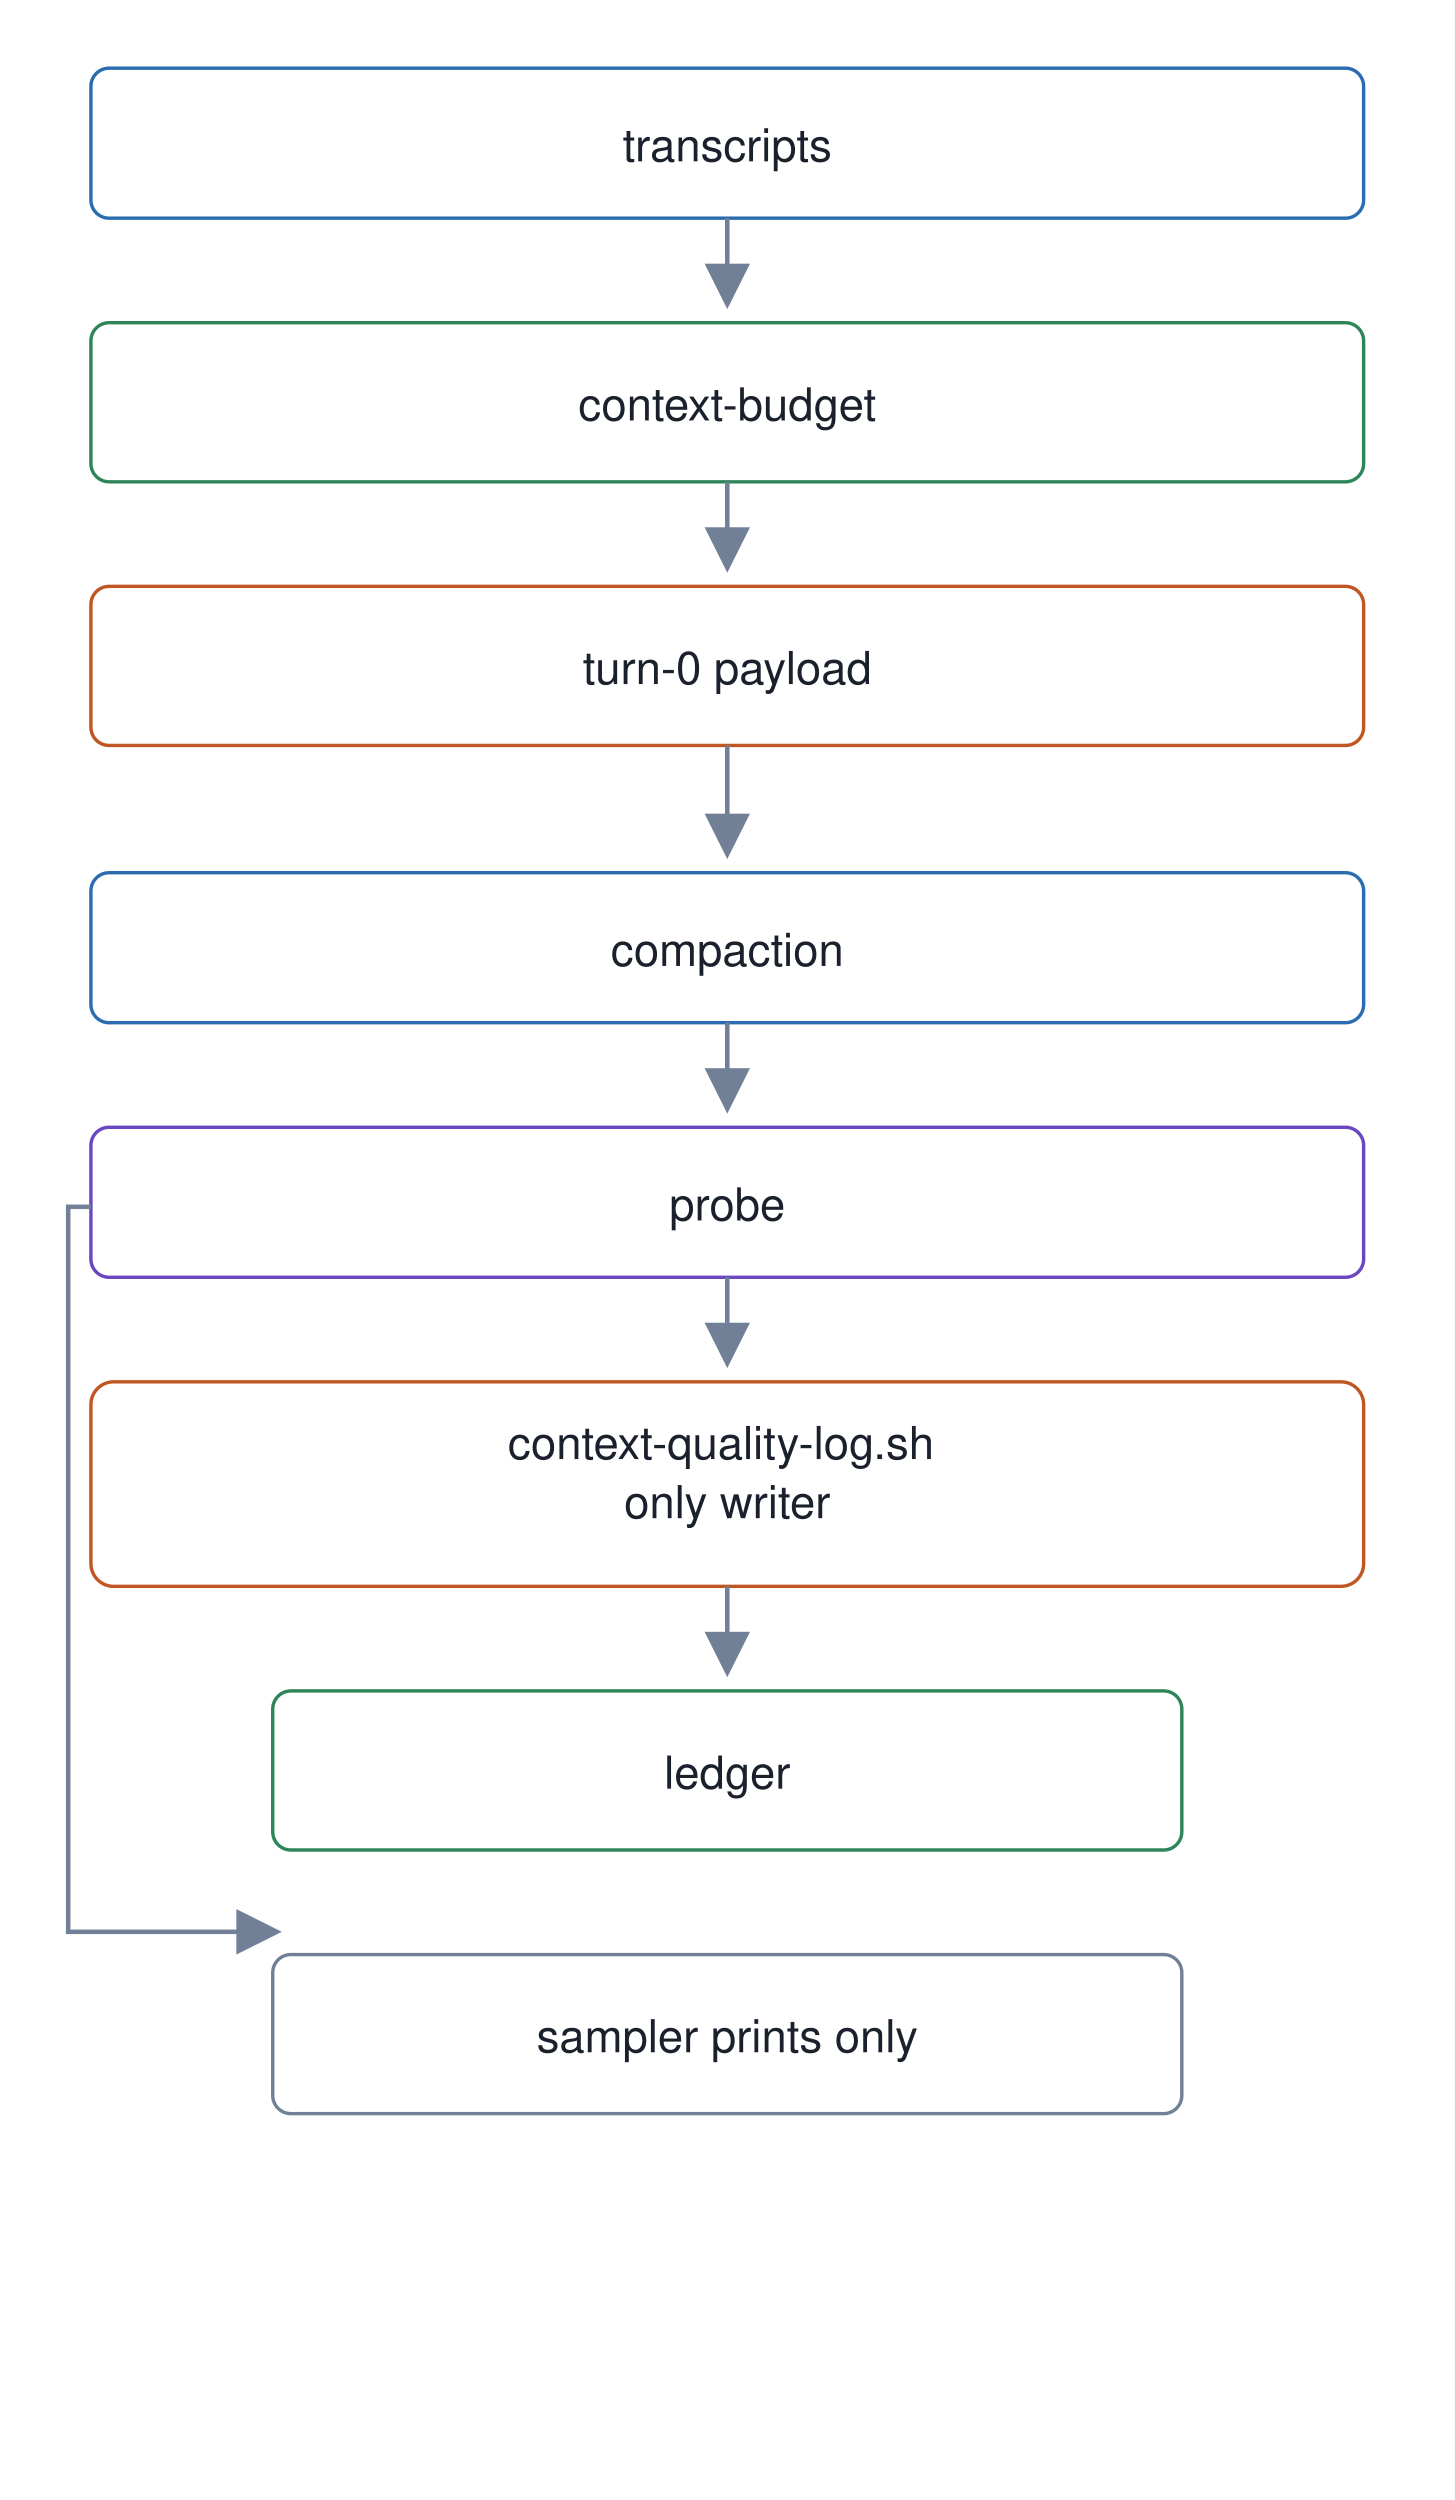
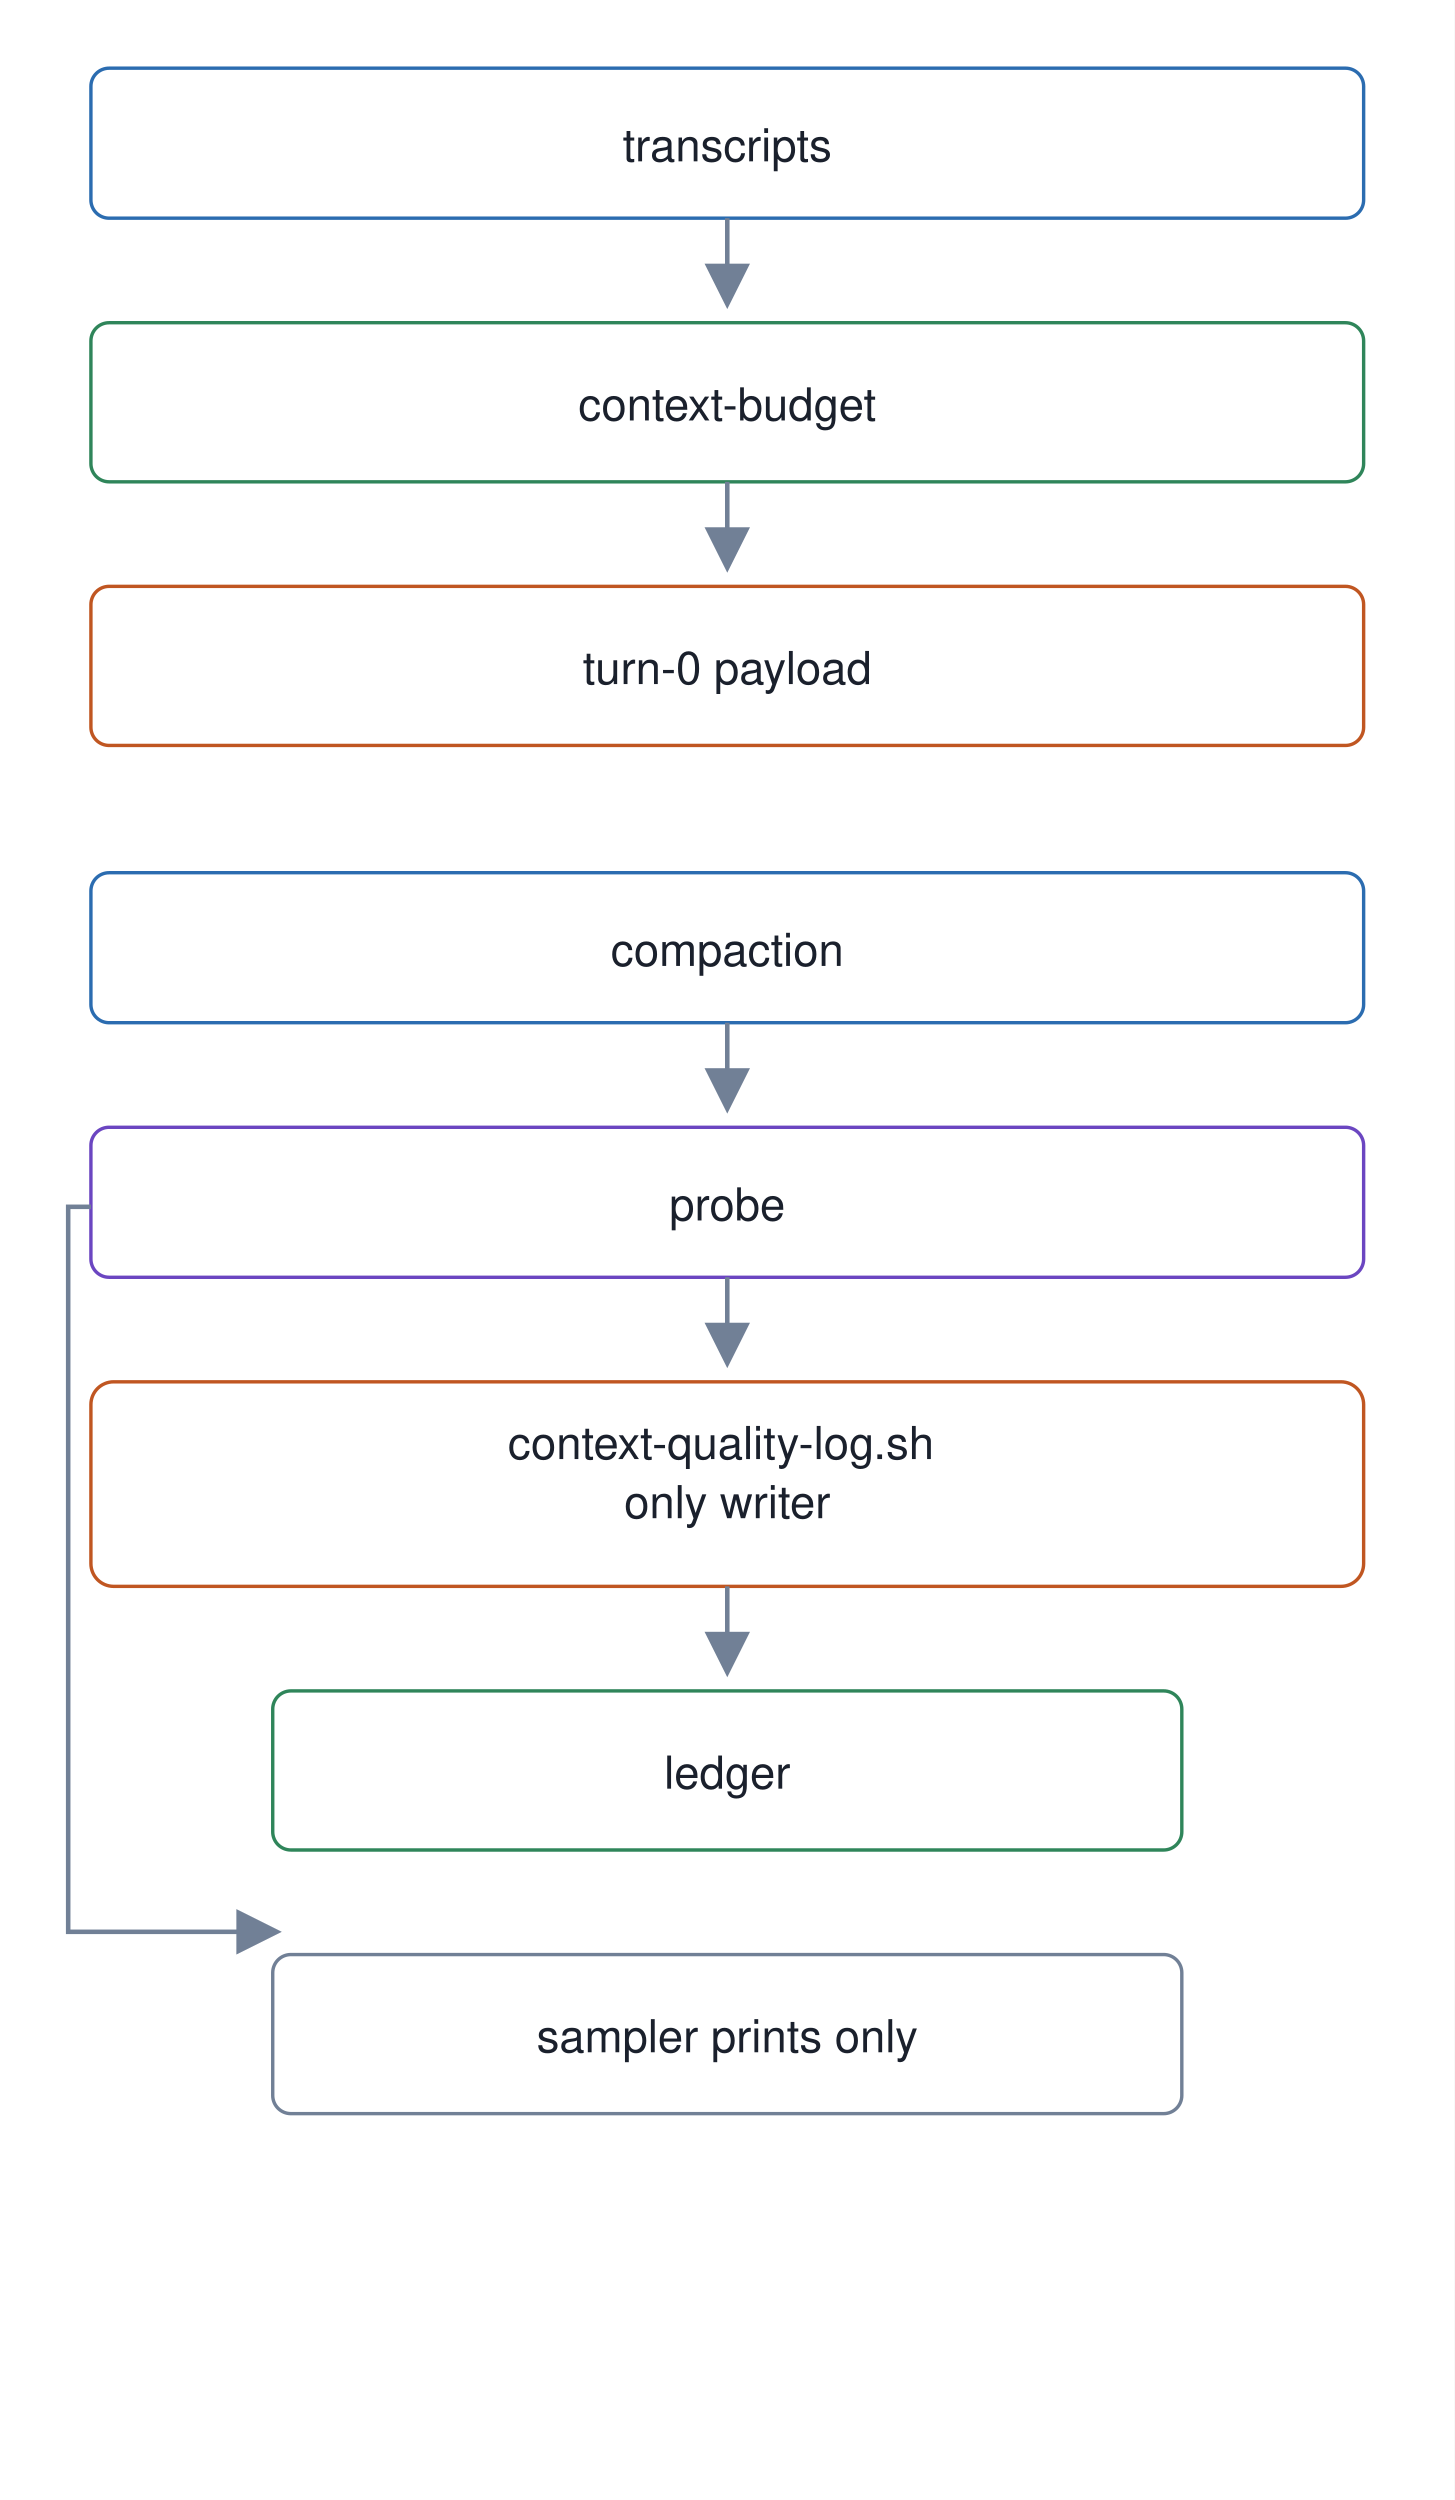
<svg xmlns="http://www.w3.org/2000/svg" width="640" height="1100" viewBox="0 0 640 1100" font-family="Helvetica, Arial, sans-serif">
  <defs>
    <marker id="arrow22" markerWidth="10" markerHeight="10" refX="8" refY="5" orient="auto">
      <path d="M0,0 L10,5 L0,10 z" fill="#718096" />
    </marker>
  </defs>
  <rect width="640" height="1100" fill="#ffffff" />
  <rect x="40" y="30" width="560" height="66" rx="8" fill="#ffffff" stroke="#2b6cb0" stroke-width="1.5" />
  <text x="320" y="71" text-anchor="middle" font-size="20" fill="#1a202c">transcripts</text>
  <path d="M320 96 L320 132" stroke="#718096" stroke-width="2" marker-end="url(#arrow22)" />
  <rect x="40" y="142" width="560" height="70" rx="8" fill="#ffffff" stroke="#2f855a" stroke-width="1.5" />
  <text x="320" y="185" text-anchor="middle" font-size="20" fill="#1a202c">context-budget</text>
  <path d="M320 212 L320 248" stroke="#718096" stroke-width="2" marker-end="url(#arrow22)" />
  <rect x="40" y="258" width="560" height="70" rx="8" fill="#ffffff" stroke="#c05621" stroke-width="1.5" />
  <text x="320" y="301" text-anchor="middle" font-size="20" fill="#1a202c">turn-0 payload</text>
-   <path d="M320 328 L320 374" stroke="#718096" stroke-width="2" marker-end="url(#arrow22)" />
  <rect x="40" y="384" width="560" height="66" rx="8" fill="#ffffff" stroke="#2b6cb0" stroke-width="1.5" />
  <text x="320" y="425" text-anchor="middle" font-size="20" fill="#1a202c">compaction</text>
  <path d="M320 450 L320 486" stroke="#718096" stroke-width="2" marker-end="url(#arrow22)" />
  <rect x="40" y="496" width="560" height="66" rx="8" fill="#ffffff" stroke="#6b46c1" stroke-width="1.5" />
  <text x="320" y="537" text-anchor="middle" font-size="20" fill="#1a202c">probe</text>
  <path d="M320 562 L320 598" stroke="#718096" stroke-width="2" marker-end="url(#arrow22)" />
  <rect x="40" y="608" width="560" height="90" rx="10" fill="#ffffff" stroke="#c05621" stroke-width="1.5" />
  <text x="320" y="642" text-anchor="middle" font-size="20" fill="#1a202c">
    <tspan x="320" dy="0">context-quality-log.sh</tspan>
    <tspan x="320" dy="26">only writer</tspan>
  </text>
  <path d="M320 698 L320 734" stroke="#718096" stroke-width="2" marker-end="url(#arrow22)" />
  <rect x="120" y="744" width="400" height="70" rx="8" fill="#ffffff" stroke="#2f855a" stroke-width="1.5" />
  <text x="320" y="787" text-anchor="middle" font-size="20" fill="#1a202c">ledger</text>
  <path d="M40 531 L30 531 L30 850 L120 850" fill="none" stroke="#718096" stroke-width="2" marker-end="url(#arrow22)" />
  <rect x="120" y="860" width="400" height="70" rx="8" fill="#ffffff" stroke="#718096" stroke-width="1.5" />
  <text x="320" y="903" text-anchor="middle" font-size="20" fill="#1a202c">sampler prints only</text>
</svg>
